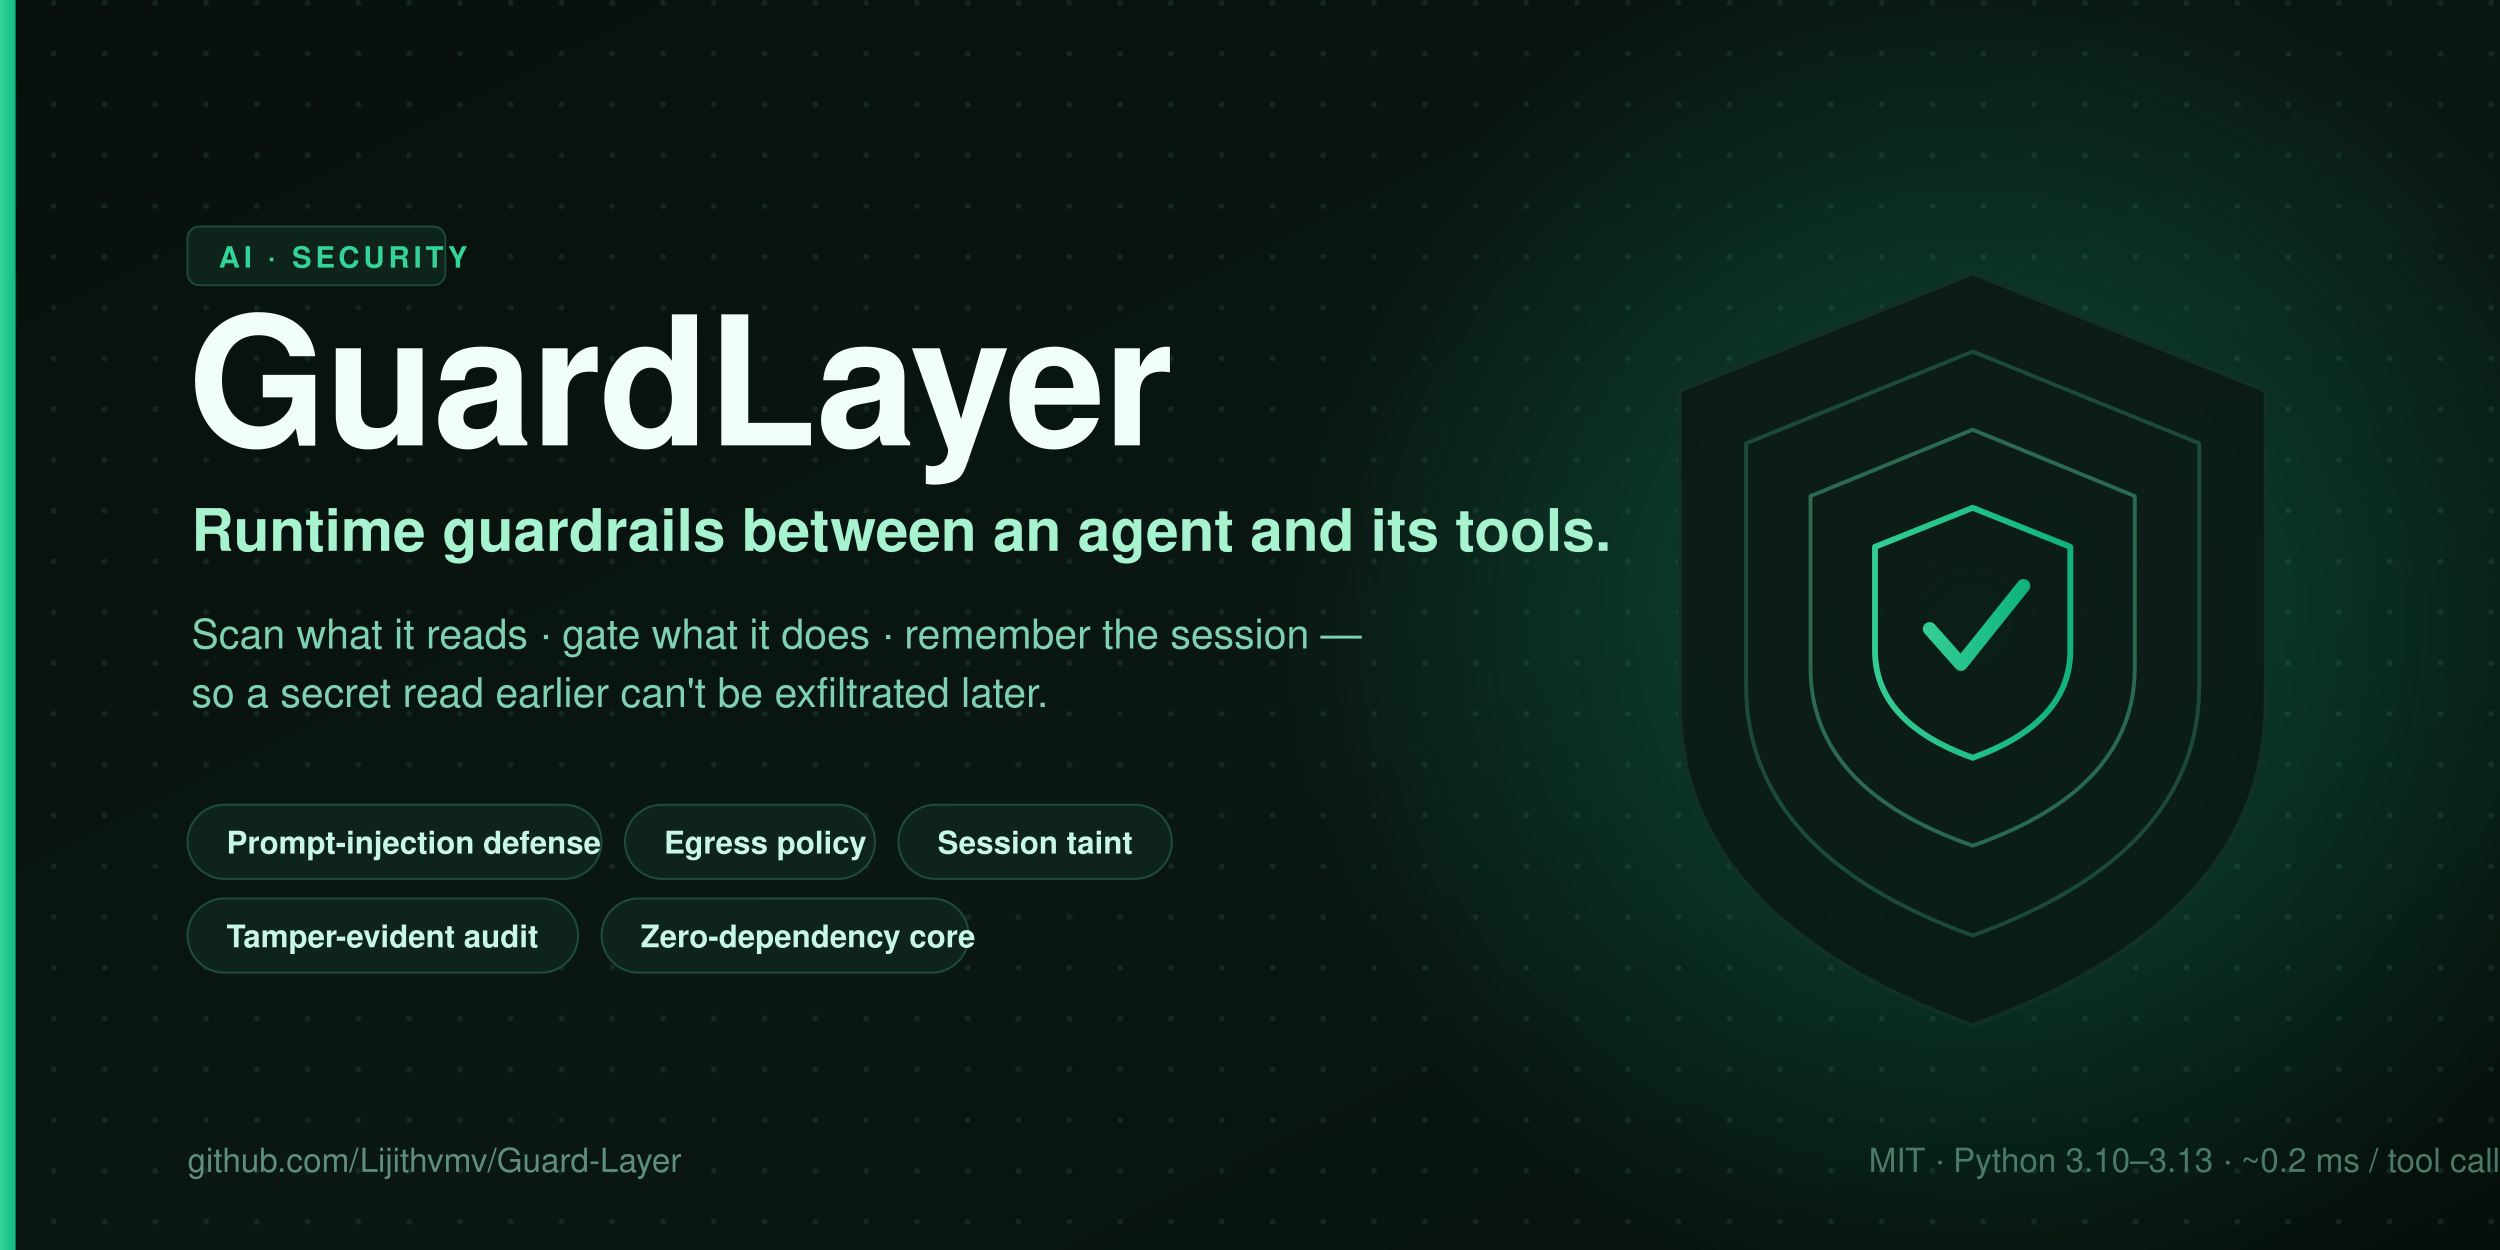
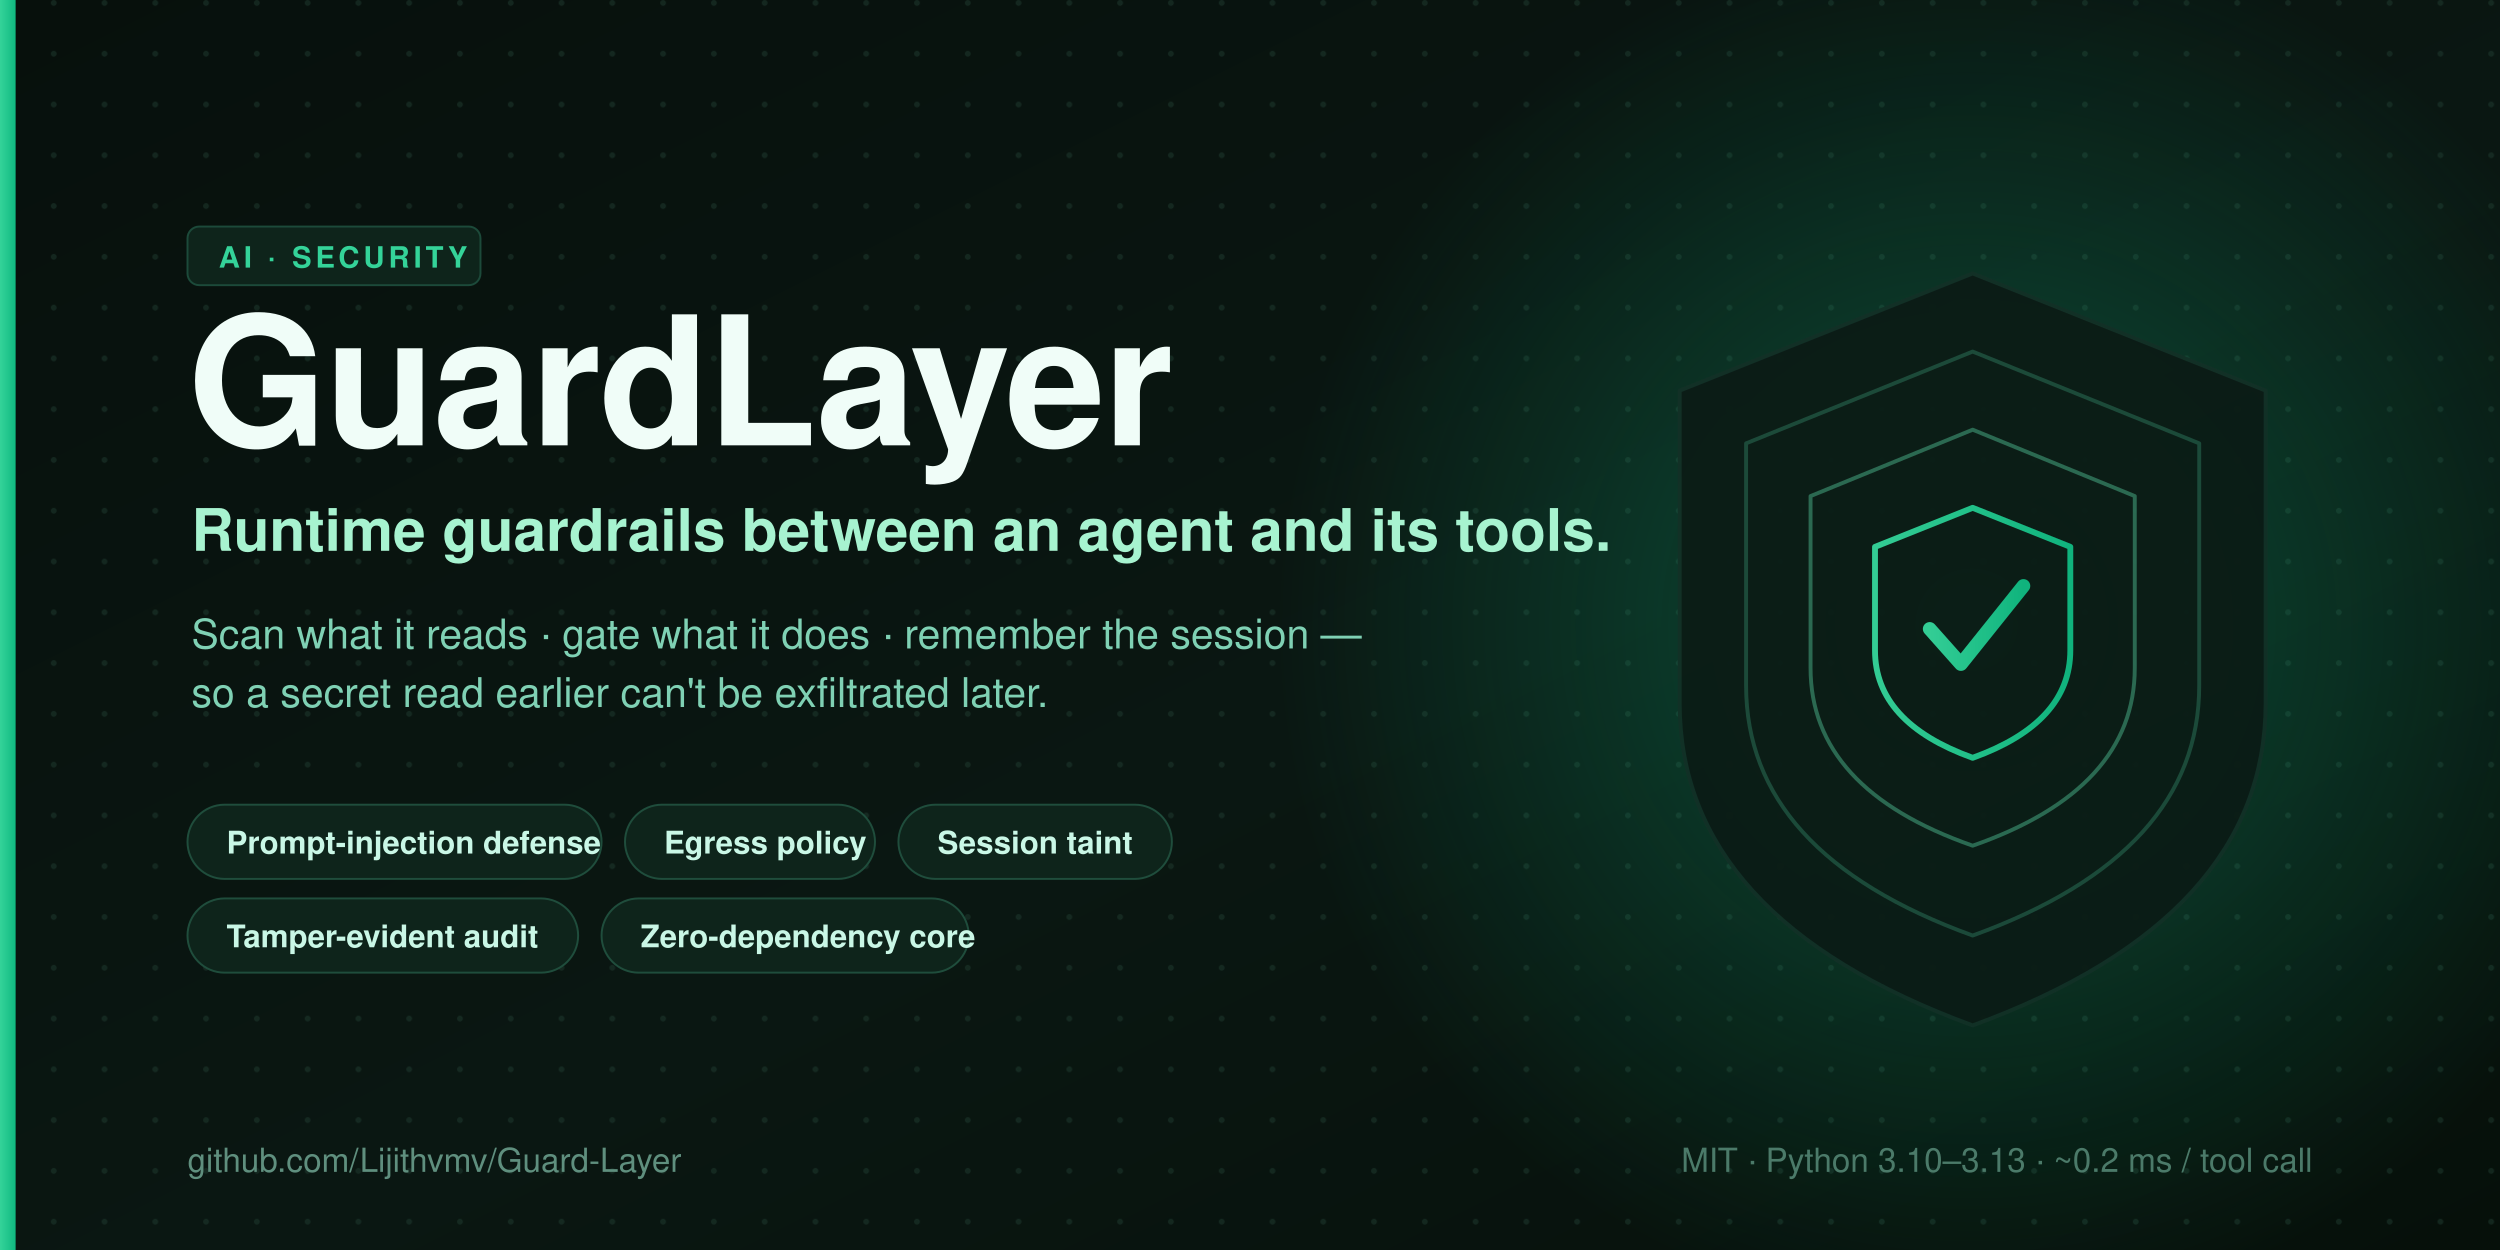
<svg xmlns="http://www.w3.org/2000/svg" viewBox="0 0 1280 640" font-family="'Segoe UI',system-ui,-apple-system,Helvetica,Arial,sans-serif">
  <defs>
    <linearGradient id="bg" x1="0" y1="0" x2="1" y2="1">
      <stop offset="0" stop-color="#07100c" />
      <stop offset="0.55" stop-color="#0a1712" />
      <stop offset="1" stop-color="#06100a" />
    </linearGradient>
    <linearGradient id="acc" x1="0" y1="0" x2="1" y2="0">
      <stop offset="0" stop-color="#34d399" />
      <stop offset="1" stop-color="#10b981" />
    </linearGradient>
    <radialGradient id="glow" cx="0.5" cy="0.5" r="0.5">
      <stop offset="0" stop-color="#10b981" stop-opacity="0.35" />
      <stop offset="1" stop-color="#10b981" stop-opacity="0" />
    </radialGradient>
    <pattern id="dots" width="26" height="26" patternUnits="userSpaceOnUse">
      <circle cx="1.5" cy="1.5" r="1.5" fill="#1f3b30" />
    </pattern>
    <filter id="soft" x="-20%" y="-20%" width="140%" height="140%">
      <feGaussianBlur stdDeviation="6" />
    </filter>
  </defs>
  <rect width="1280" height="640" fill="url(#bg)" />
  <rect width="1280" height="640" fill="url(#dots)" opacity="0.5" />
  <circle cx="1010" cy="320" r="360" fill="url(#glow)" />
  <rect x="0" y="0" width="8" height="640" fill="url(#acc)" />
  <g transform="translate(1010,320)" opacity="0.95">
    <g fill="none" stroke-linejoin="round">
      <path d="M0,-180 L150,-120 L150,40 Q150,150 0,205 Q-150,150 -150,40 L-150,-120 Z" stroke="#123026" stroke-width="2" fill="#0b1b15" />
      <path d="M0,-140 L116,-93 L116,31 Q116,117 0,159 Q-116,117 -116,31 L-116,-93 Z" stroke="#1c4a3a" stroke-width="2" />
      <path d="M0,-100 L83,-66 L83,22 Q83,84 0,113 Q-83,84 -83,22 L-83,-66 Z" stroke="#2c6b53" stroke-width="2" />
      <path d="M0,-60 L50,-40 L50,13 Q50,50 0,68 Q-50,50 -50,13 L-50,-40 Z" stroke="url(#acc)" stroke-width="3" />
    </g>
    <path d="M-22,2 L-6,20 L26,-20" fill="none" stroke="url(#acc)" stroke-width="7" stroke-linecap="round" stroke-linejoin="round" />
  </g>
  <g transform="translate(96,150)">
-     <rect x="0" y="-34" width="132" height="30" rx="6" fill="#0e241b" stroke="#1c4a3a" />
+     <rect x="0" y="-34" width="150" height="30" rx="6" fill="#0e241b" stroke="#1c4a3a" />
    <text x="16" y="-13" font-size="15" letter-spacing="2" font-weight="600" fill="#34d399">AI · SECURITY</text>
    <text x="0" y="78" font-size="92" font-weight="800" fill="#f0fdf8" letter-spacing="-1">GuardLayer</text>
    <text x="2" y="132" font-size="30" font-weight="600" fill="#a7f3d0">Runtime guardrails between an agent and its tools.</text>
    <text x="2" y="182" font-size="21" fill="#7fd1b4">Scan what it reads  ·  gate what it does  ·  remember the session —</text>
    <text x="2" y="212" font-size="21" fill="#7fd1b4">so a secret read earlier can't be exfiltrated later.</text>
    <g font-size="16" font-weight="600" fill="#c9f7e6">
      <g transform="translate(0,262)">
        <rect x="0" y="0" width="212" height="38" rx="19" fill="#0e241b" stroke="#1f4d3c" />
        <text x="20" y="25">Prompt-injection defense</text>
      </g>
      <g transform="translate(224,262)">
        <rect x="0" y="0" width="128" height="38" rx="19" fill="#0e241b" stroke="#1f4d3c" />
        <text x="20" y="25">Egress policy</text>
      </g>
      <g transform="translate(364,262)">
        <rect x="0" y="0" width="140" height="38" rx="19" fill="#0e241b" stroke="#1f4d3c" />
        <text x="20" y="25">Session taint</text>
      </g>
      <g transform="translate(0,310)">
        <rect x="0" y="0" width="200" height="38" rx="19" fill="#0e241b" stroke="#1f4d3c" />
        <text x="20" y="25">Tamper-evident audit</text>
      </g>
      <g transform="translate(212,310)">
        <rect x="0" y="0" width="188" height="38" rx="19" fill="#0e241b" stroke="#1f4d3c" />
        <text x="20" y="25">Zero-dependency core</text>
      </g>
    </g>
  </g>
  <g transform="translate(96,600)" font-size="17" fill="#5f8f7e">
    <text x="0" y="0">github.com/Lijithvmv/Guard-Layer</text>
-     <text x="1184" y="0" text-anchor="end" fill="#4b7a69">MIT  ·  Python 3.10–3.13  ·  ~0.2 ms / tool call</text>
+     <text x="1088" y="0" text-anchor="end" fill="#4b7a69">MIT  ·  Python 3.10–3.13  ·  ~0.2 ms / tool call</text>
  </g>
</svg>
